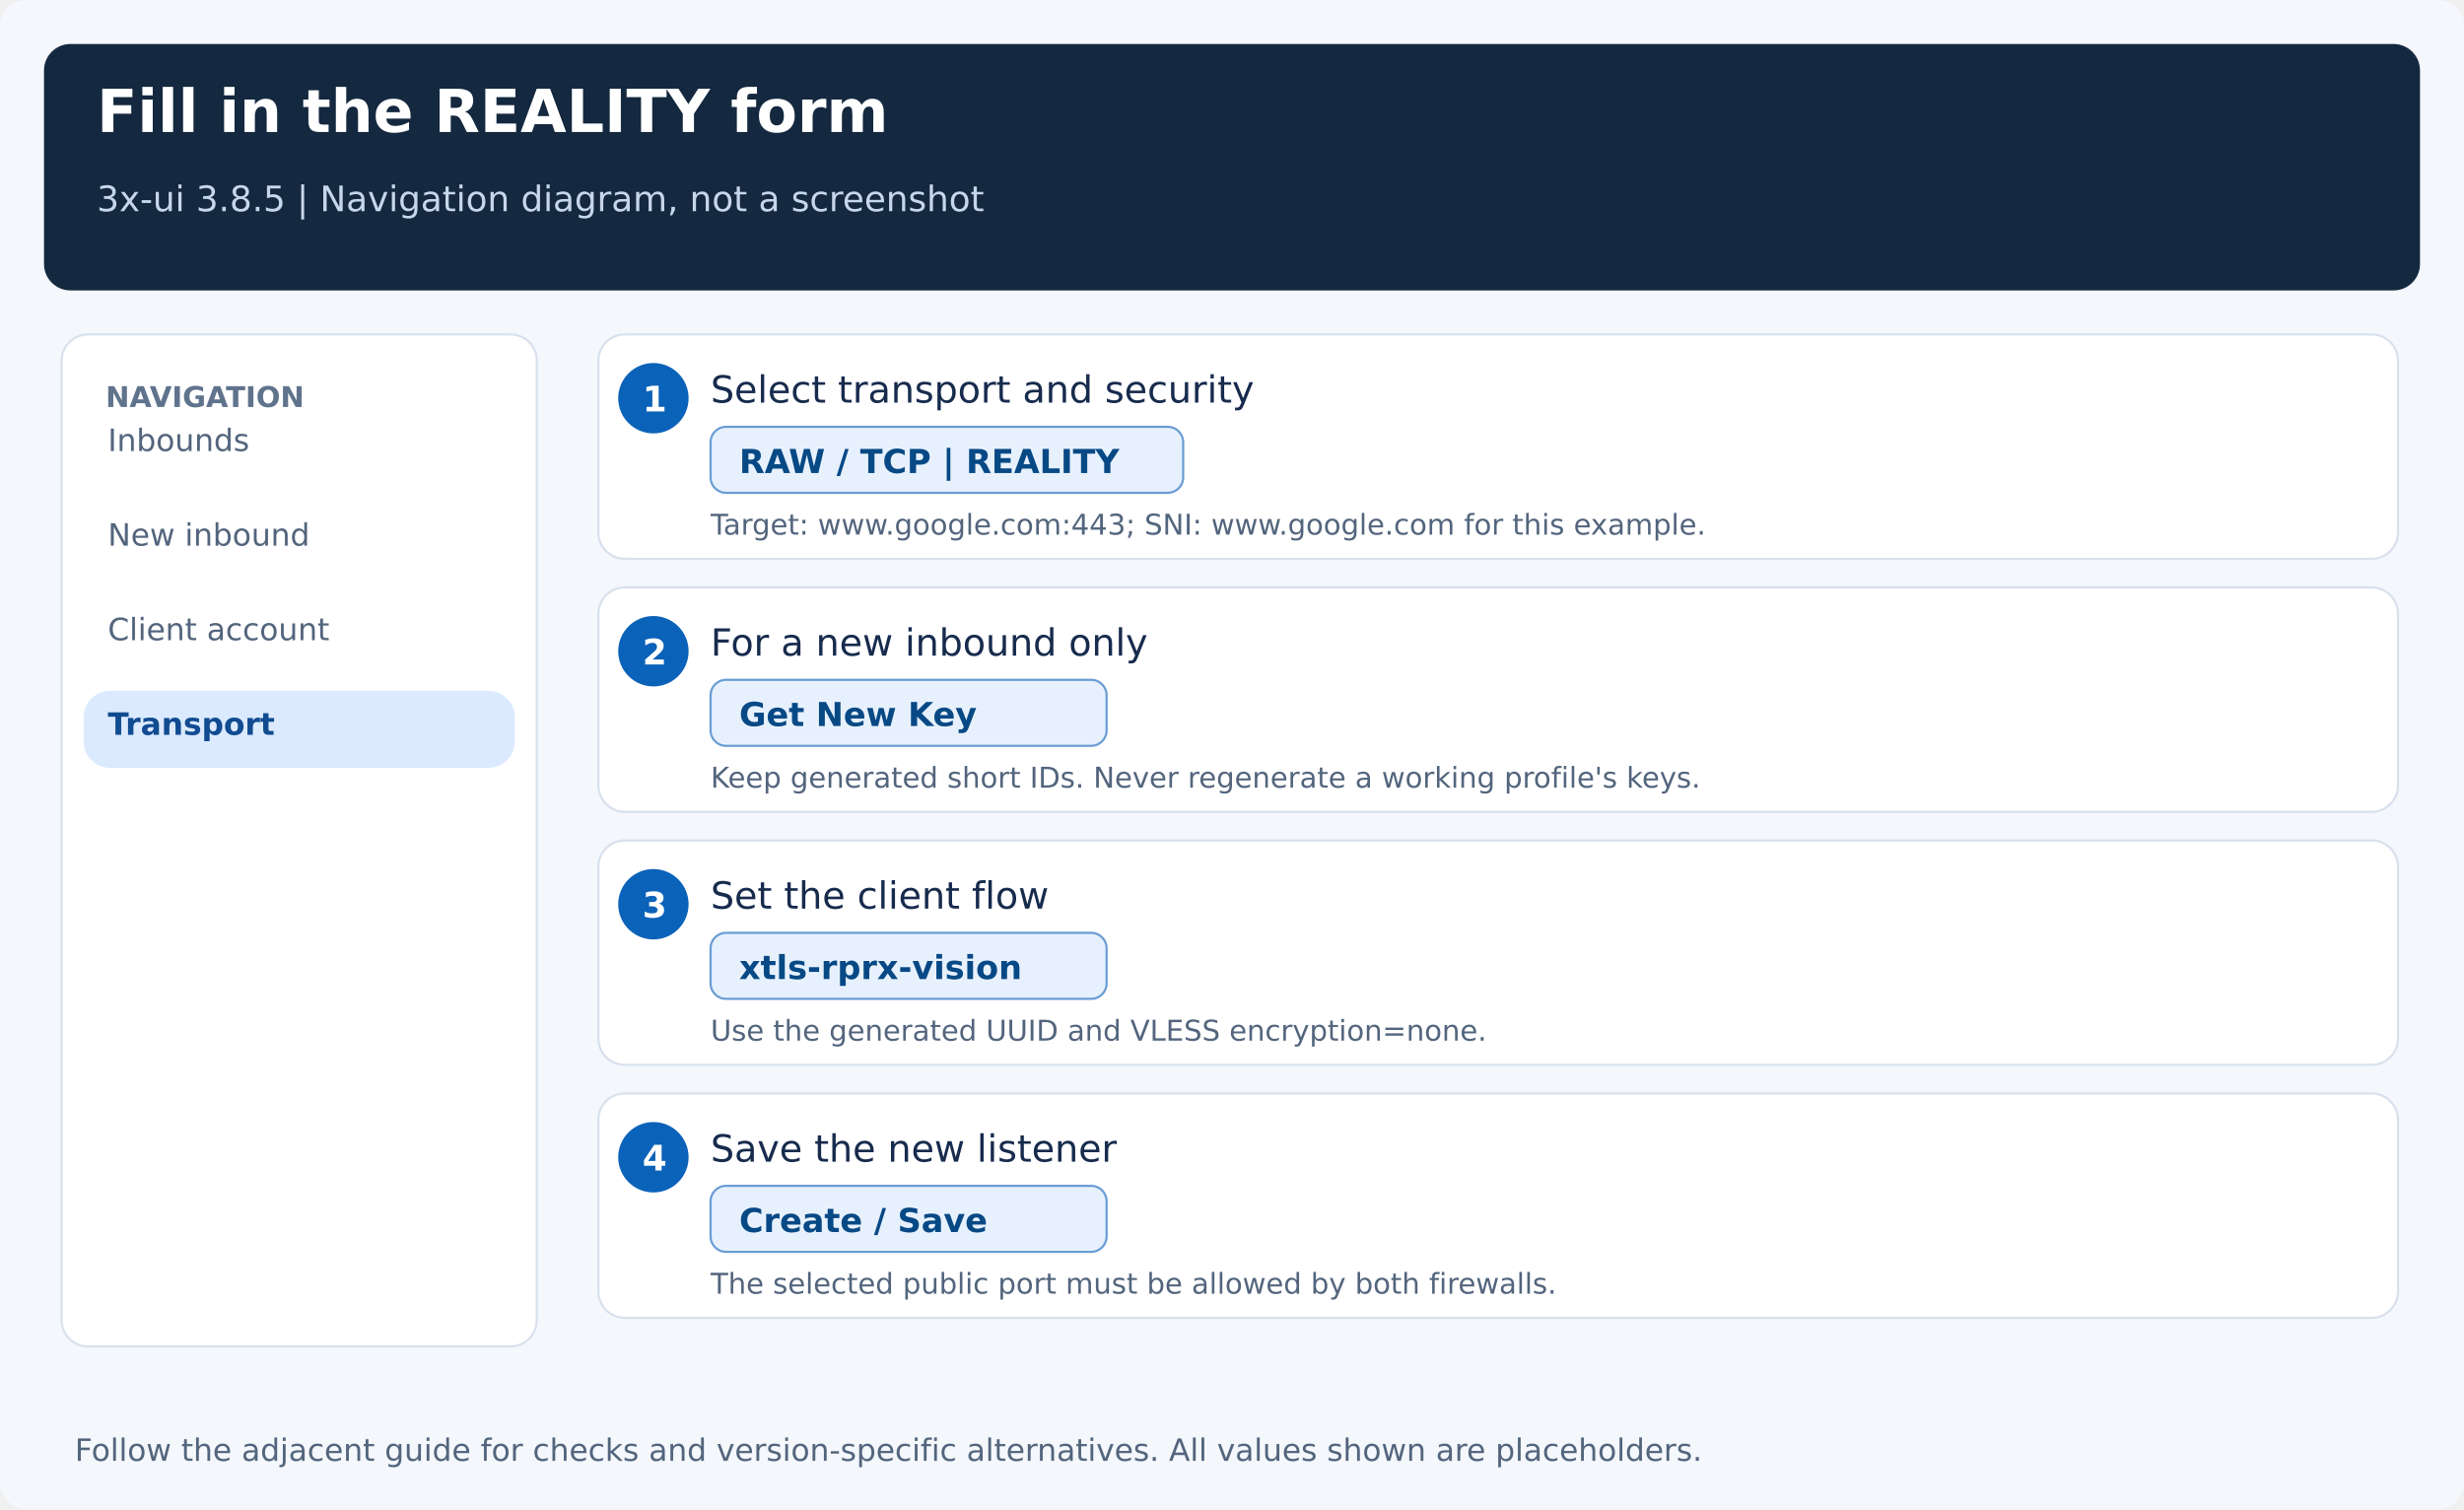
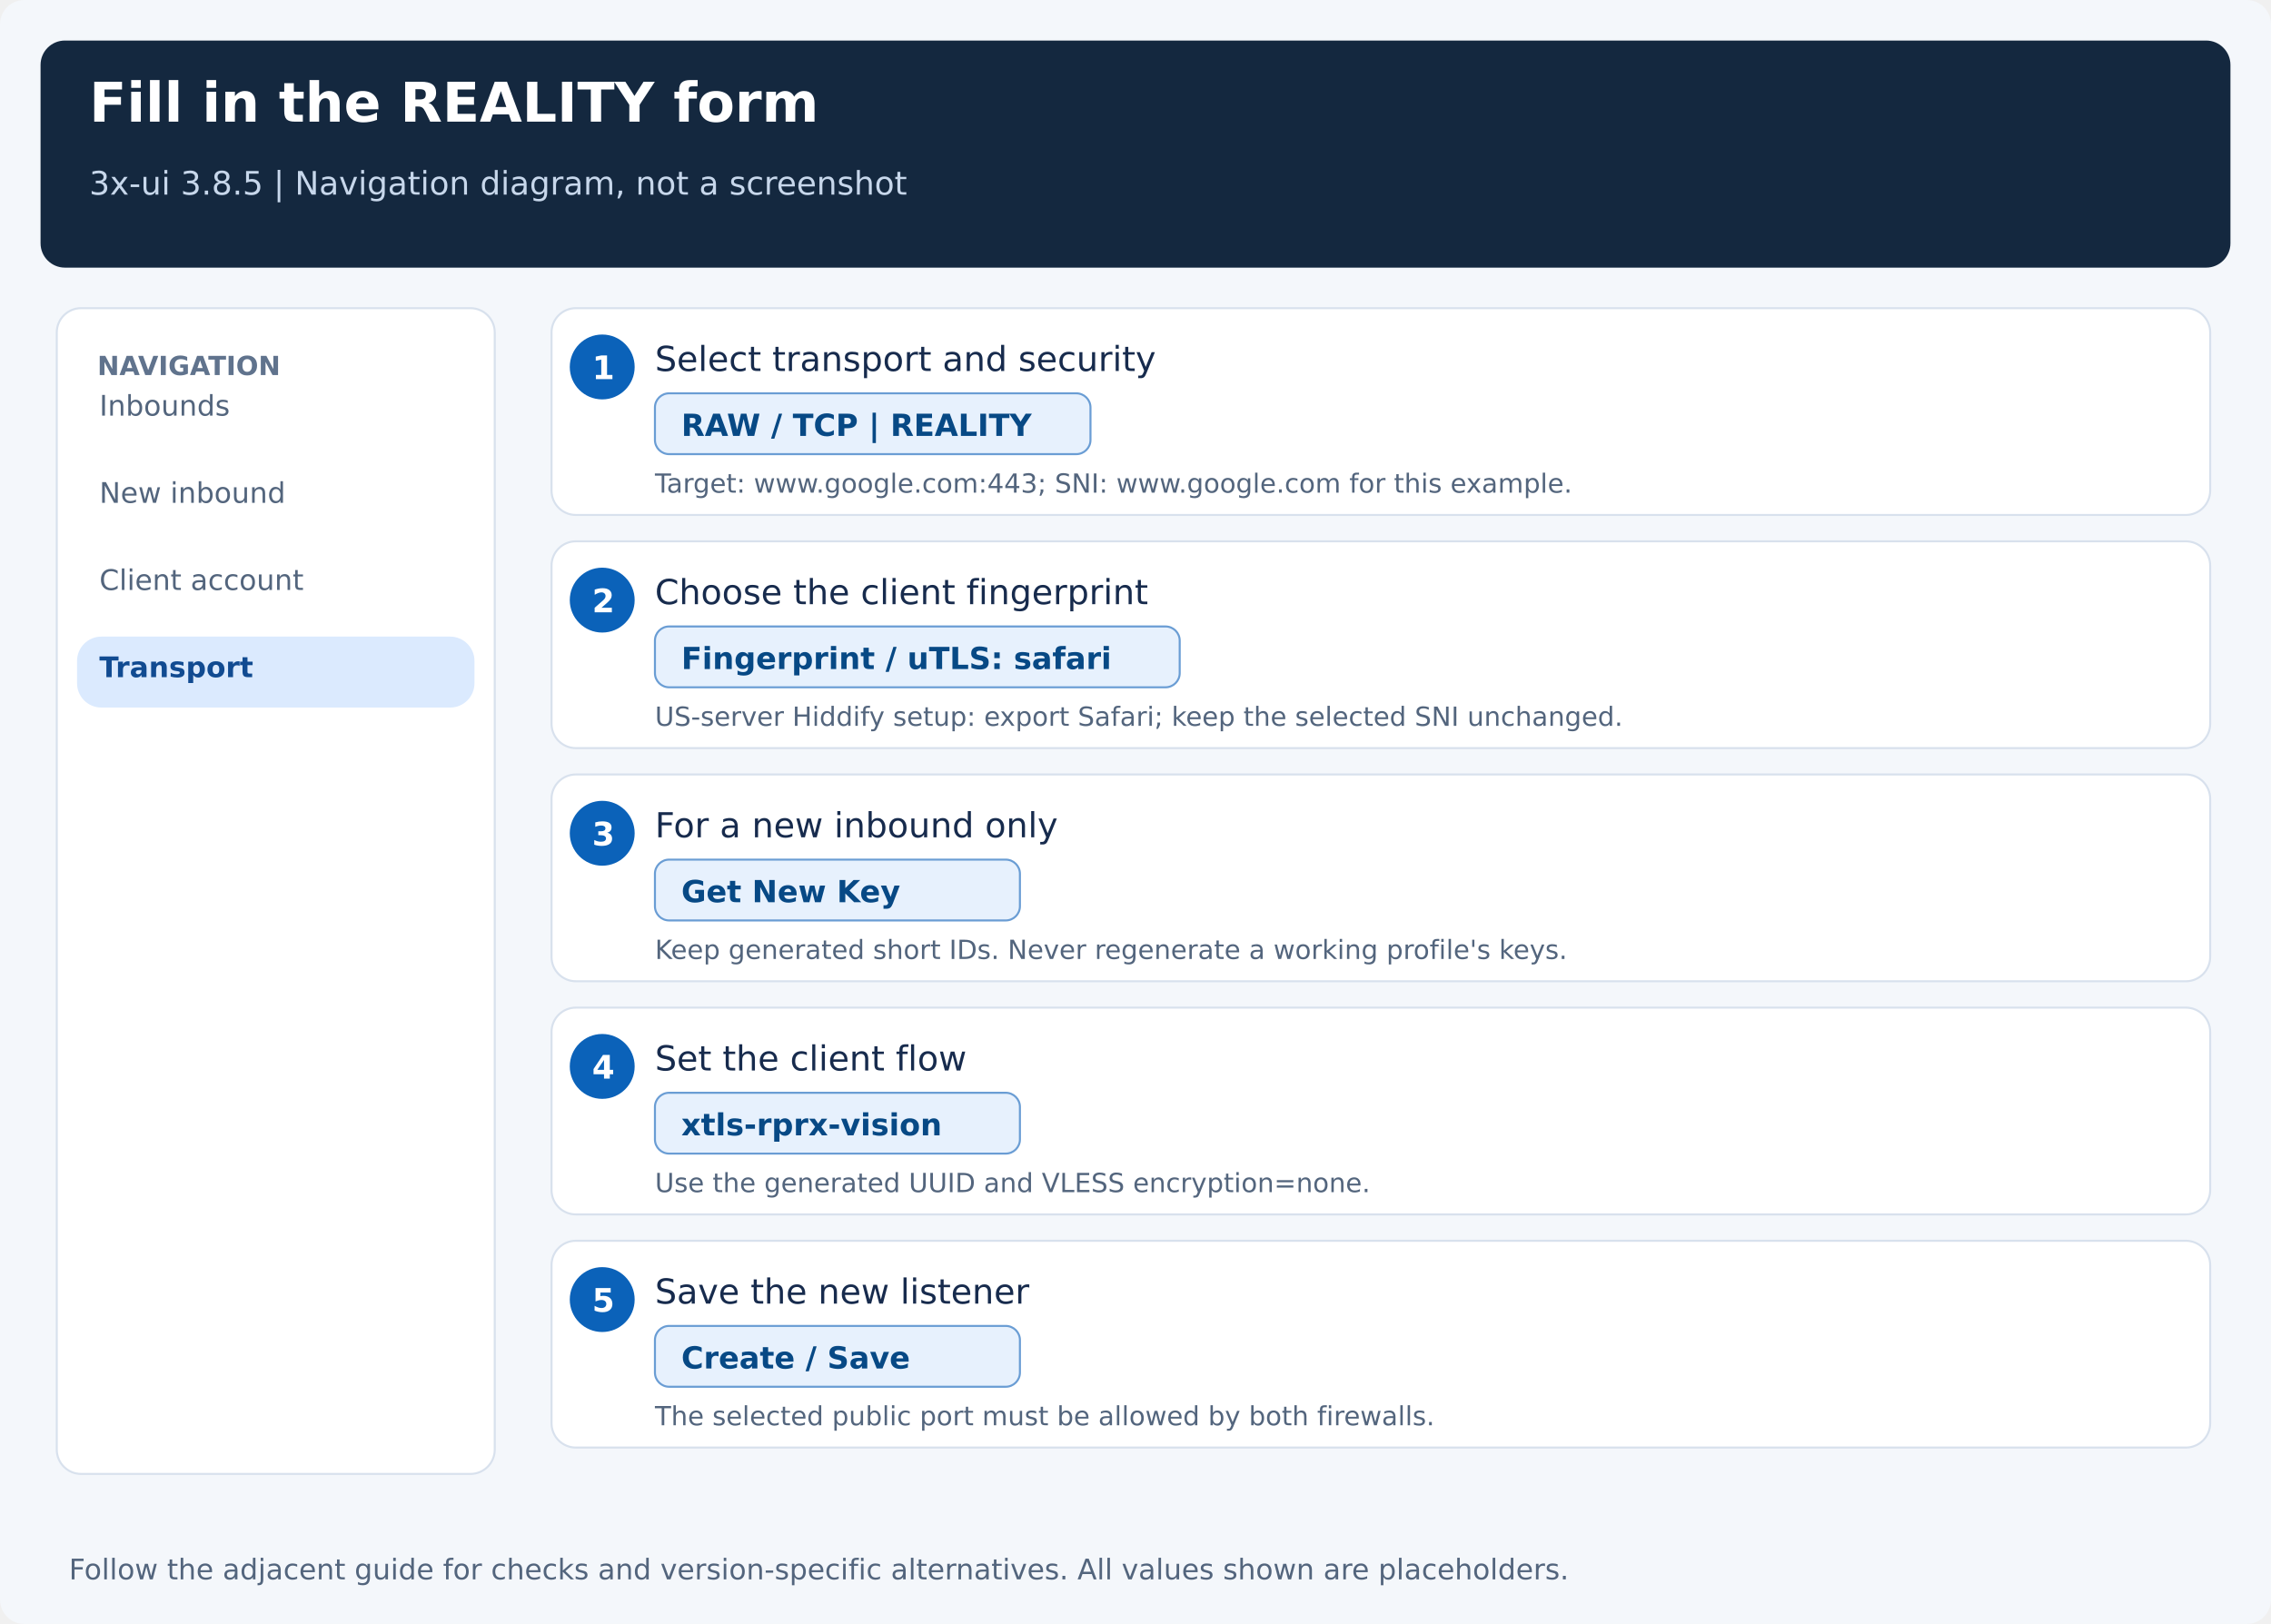
- <svg xmlns="http://www.w3.org/2000/svg" width="1120" height="686" viewBox="0 0 1120 686" role="img" aria-labelledby="title desc">
+ <svg xmlns="http://www.w3.org/2000/svg" width="1120" height="801" viewBox="0 0 1120 801" role="img" aria-labelledby="title desc">
  <g font-family="DejaVu Sans,Arial,sans-serif">
-     <rect x="0" y="0" width="1120" height="686" rx="12" fill="#f4f7fb" stroke="none" />
+     <rect x="0" y="0" width="1120" height="801" rx="12" fill="#f4f7fb" stroke="none" />
    <rect x="20" y="20" width="1080" height="112" rx="12" fill="#14283f" stroke="none" />
    <text x="44" y="60" font-size="27" fill="#ffffff" font-weight="700">Fill in the REALITY form</text>
    <text x="44" y="96" font-size="16" fill="#c7d7eb" font-weight="400">3x-ui 3.8.5  |  Navigation diagram, not a screenshot</text>
-     <rect x="28" y="152" width="216" height="460" rx="12" fill="#ffffff" stroke="#d8e1ed" />
+     <rect x="28" y="152" width="216" height="575" rx="12" fill="#ffffff" stroke="#d8e1ed" />
    <text x="48" y="185" font-size="13" fill="#60738d" font-weight="700">NAVIGATION</text>
    <text x="49" y="205" font-size="14" fill="#53657d" font-weight="400">Inbounds</text>
    <text x="49" y="248" font-size="14" fill="#53657d" font-weight="400">New inbound</text>
    <text x="49" y="291" font-size="14" fill="#53657d" font-weight="400">Client account</text>
    <rect x="38" y="314" width="196" height="35" rx="12" fill="#dbeafe" stroke="none" />
    <text x="49" y="334" font-size="14" fill="#114b91" font-weight="700">Transport</text>
    <rect x="272" y="152" width="818" height="102" rx="12" fill="#ffffff" stroke="#d8e1ed" />
    <circle cx="297" cy="181" r="16" fill="#0b62b9" />
    <text x="292" y="187" font-size="16" fill="white" font-weight="700">1</text>
    <text x="323" y="183" font-size="17" fill="#172b4d" font-weight="400">Select transport and security</text>
    <rect x="323" y="194" width="214.8" height="30" rx="7" fill="#e7f1fd" stroke="#6a9dd4" />
    <text x="336" y="215" font-size="15" fill="#074985" font-weight="700">RAW / TCP  |  REALITY</text>
    <text x="323" y="243" font-size="13" fill="#53657d" font-weight="400">Target: www.google.com:443; SNI: www.google.com for this example.</text>
    <rect x="272" y="267" width="818" height="102" rx="12" fill="#ffffff" stroke="#d8e1ed" />
    <circle cx="297" cy="296" r="16" fill="#0b62b9" />
    <text x="292" y="302" font-size="16" fill="white" font-weight="700">2</text>
-     <text x="323" y="298" font-size="17" fill="#172b4d" font-weight="400">For a new inbound only</text>
-     <rect x="323" y="309" width="180" height="30" rx="7" fill="#e7f1fd" stroke="#6a9dd4" />
-     <text x="336" y="330" font-size="15" fill="#074985" font-weight="700">Get New Key</text>
-     <text x="323" y="358" font-size="13" fill="#53657d" font-weight="400">Keep generated short IDs. Never regenerate a working profile's keys.</text>
+     <text x="323" y="298" font-size="17" fill="#172b4d" font-weight="400">Choose the client fingerprint</text>
+     <rect x="323" y="309" width="258.8" height="30" rx="7" fill="#e7f1fd" stroke="#6a9dd4" />
+     <text x="336" y="330" font-size="15" fill="#074985" font-weight="700">Fingerprint / uTLS: safari</text>
+     <text x="323" y="358" font-size="13" fill="#53657d" font-weight="400">US-server Hiddify setup: export Safari; keep the selected SNI unchanged.</text>
    <rect x="272" y="382" width="818" height="102" rx="12" fill="#ffffff" stroke="#d8e1ed" />
    <circle cx="297" cy="411" r="16" fill="#0b62b9" />
    <text x="292" y="417" font-size="16" fill="white" font-weight="700">3</text>
-     <text x="323" y="413" font-size="17" fill="#172b4d" font-weight="400">Set the client flow</text>
+     <text x="323" y="413" font-size="17" fill="#172b4d" font-weight="400">For a new inbound only</text>
    <rect x="323" y="424" width="180" height="30" rx="7" fill="#e7f1fd" stroke="#6a9dd4" />
-     <text x="336" y="445" font-size="15" fill="#074985" font-weight="700">xtls-rprx-vision</text>
-     <text x="323" y="473" font-size="13" fill="#53657d" font-weight="400">Use the generated UUID and VLESS encryption=none.</text>
+     <text x="336" y="445" font-size="15" fill="#074985" font-weight="700">Get New Key</text>
+     <text x="323" y="473" font-size="13" fill="#53657d" font-weight="400">Keep generated short IDs. Never regenerate a working profile's keys.</text>
    <rect x="272" y="497" width="818" height="102" rx="12" fill="#ffffff" stroke="#d8e1ed" />
    <circle cx="297" cy="526" r="16" fill="#0b62b9" />
    <text x="292" y="532" font-size="16" fill="white" font-weight="700">4</text>
-     <text x="323" y="528" font-size="17" fill="#172b4d" font-weight="400">Save the new listener</text>
+     <text x="323" y="528" font-size="17" fill="#172b4d" font-weight="400">Set the client flow</text>
    <rect x="323" y="539" width="180" height="30" rx="7" fill="#e7f1fd" stroke="#6a9dd4" />
-     <text x="336" y="560" font-size="15" fill="#074985" font-weight="700">Create / Save</text>
-     <text x="323" y="588" font-size="13" fill="#53657d" font-weight="400">The selected public port must be allowed by both firewalls.</text>
-     <text x="34" y="664" font-size="14" fill="#53657d" font-weight="400">Follow the adjacent guide for checks and version-specific alternatives. All values shown are placeholders.</text>
+     <text x="336" y="560" font-size="15" fill="#074985" font-weight="700">xtls-rprx-vision</text>
+     <text x="323" y="588" font-size="13" fill="#53657d" font-weight="400">Use the generated UUID and VLESS encryption=none.</text>
+     <rect x="272" y="612" width="818" height="102" rx="12" fill="#ffffff" stroke="#d8e1ed" />
+     <circle cx="297" cy="641" r="16" fill="#0b62b9" />
+     <text x="292" y="647" font-size="16" fill="white" font-weight="700">5</text>
+     <text x="323" y="643" font-size="17" fill="#172b4d" font-weight="400">Save the new listener</text>
+     <rect x="323" y="654" width="180" height="30" rx="7" fill="#e7f1fd" stroke="#6a9dd4" />
+     <text x="336" y="675" font-size="15" fill="#074985" font-weight="700">Create / Save</text>
+     <text x="323" y="703" font-size="13" fill="#53657d" font-weight="400">The selected public port must be allowed by both firewalls.</text>
+     <text x="34" y="779" font-size="14" fill="#53657d" font-weight="400">Follow the adjacent guide for checks and version-specific alternatives. All values shown are placeholders.</text>
  </g>
</svg>
